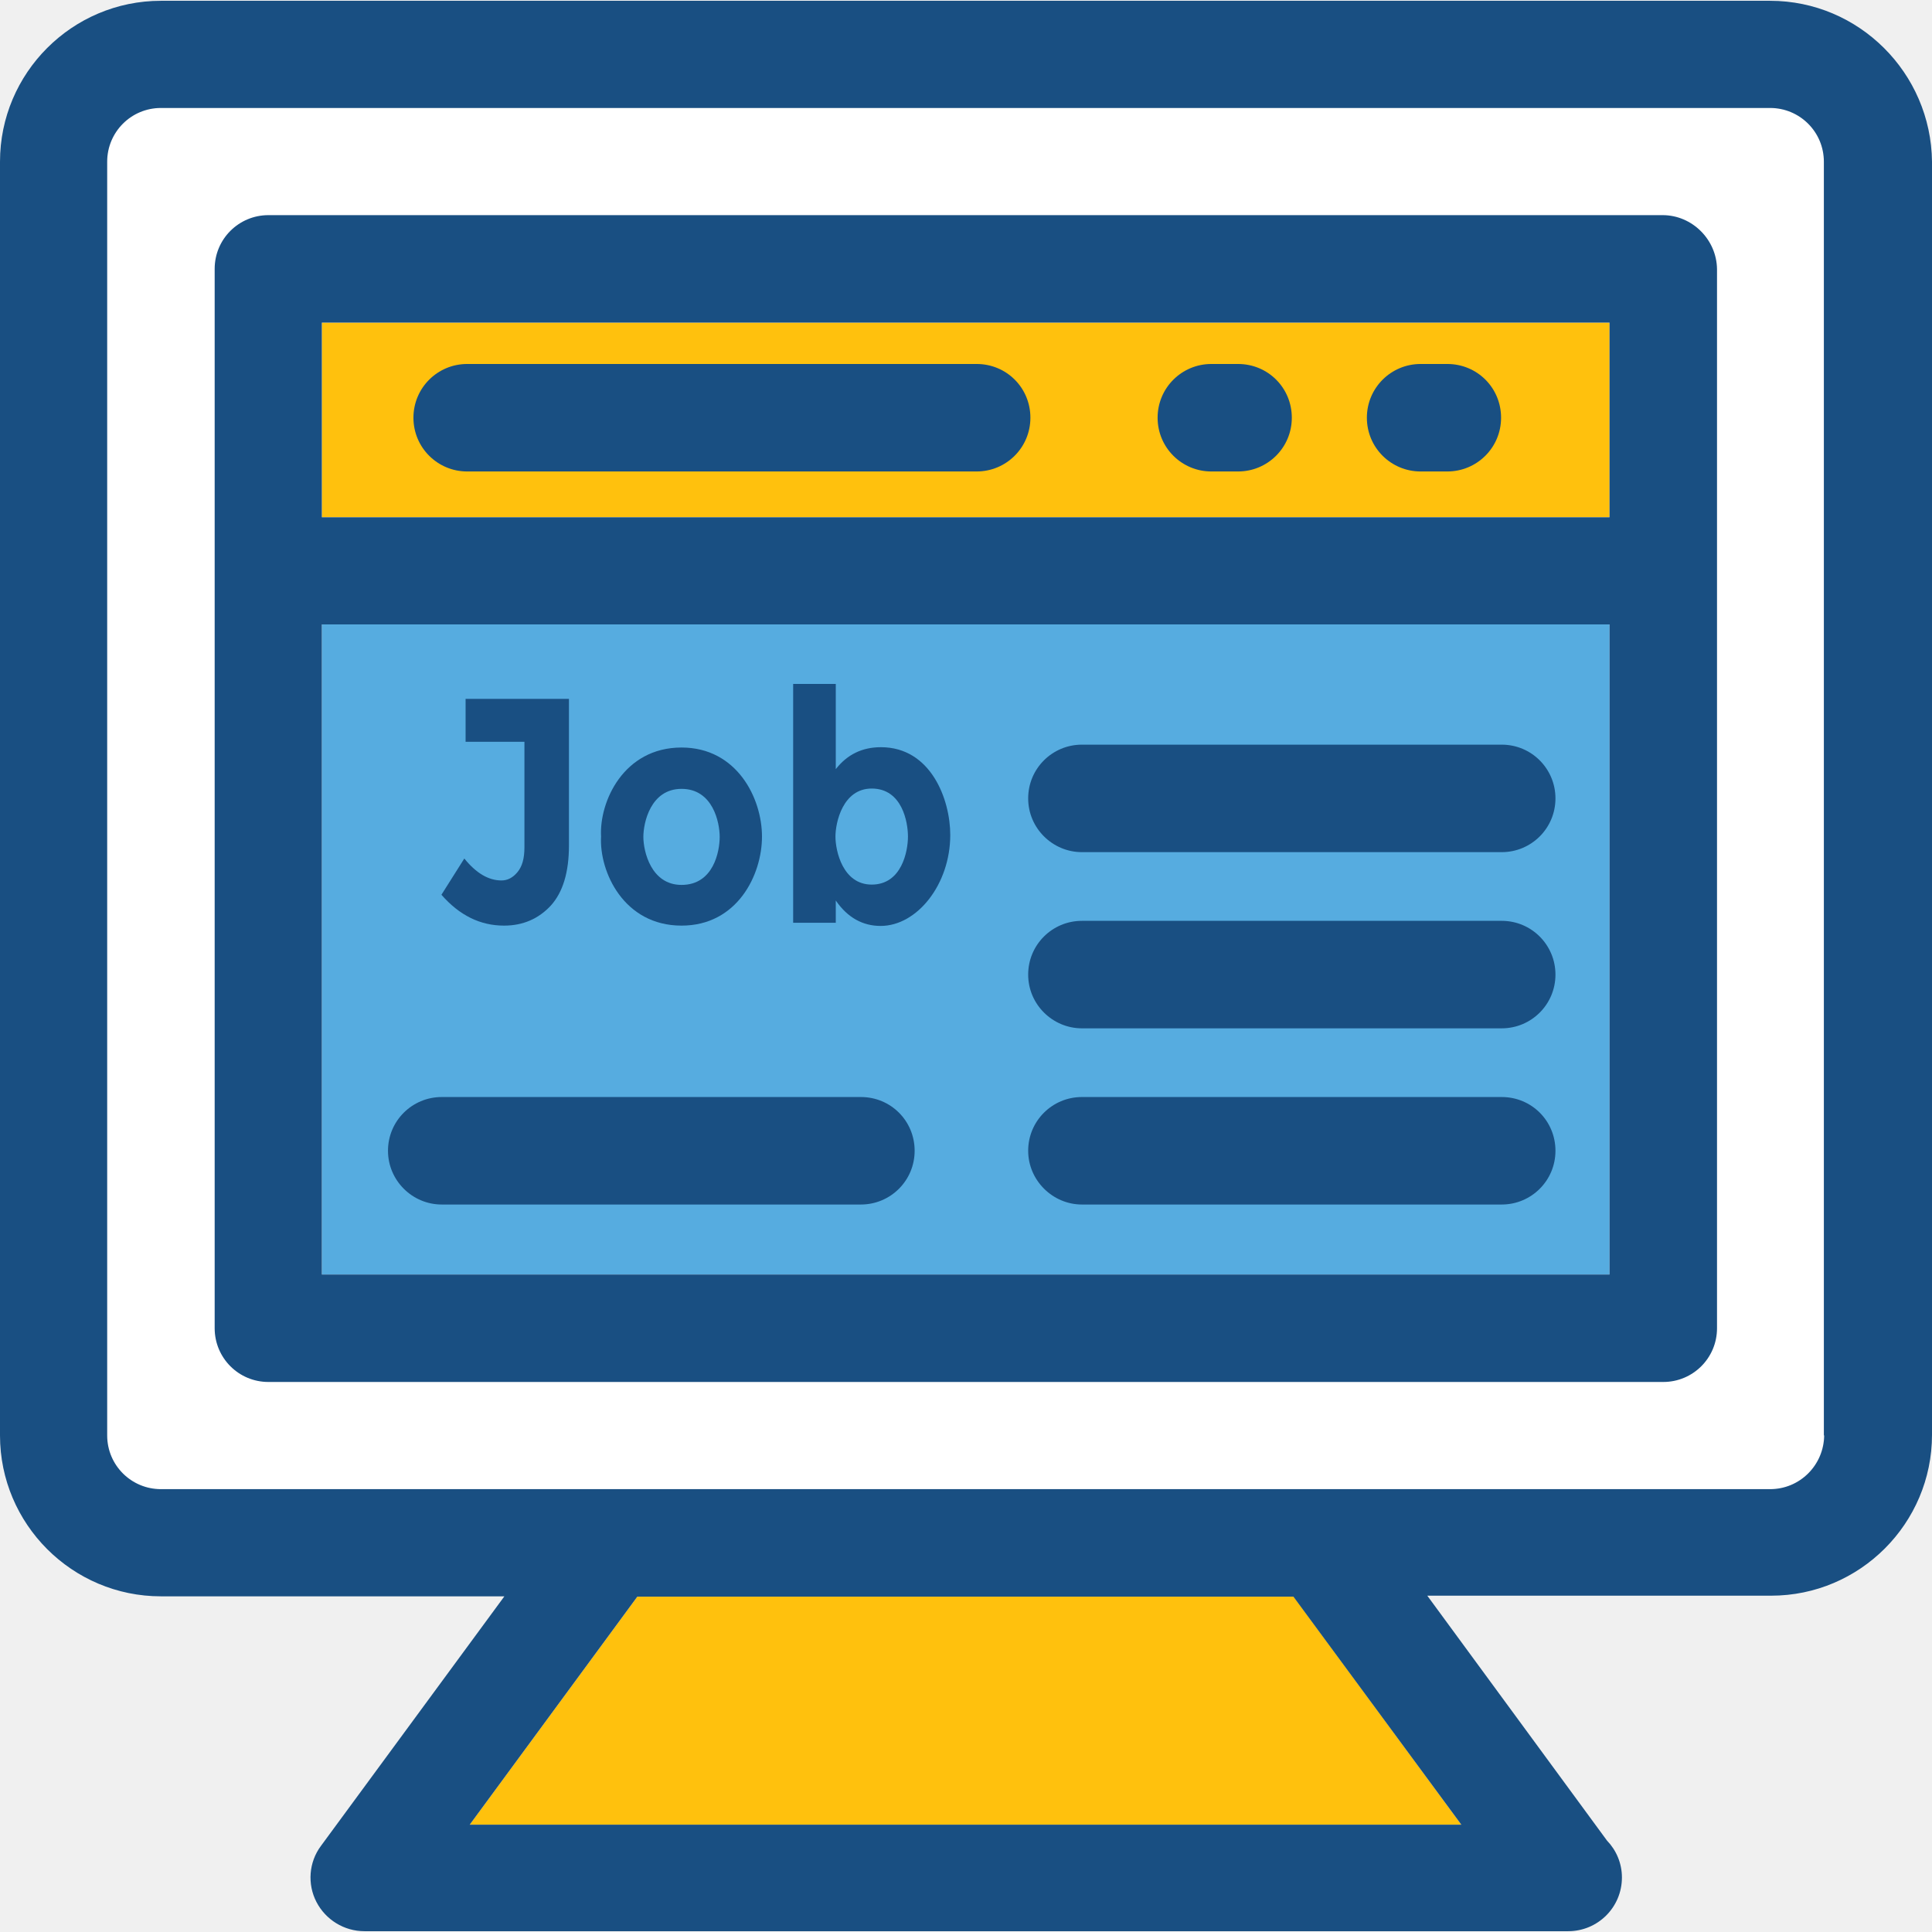
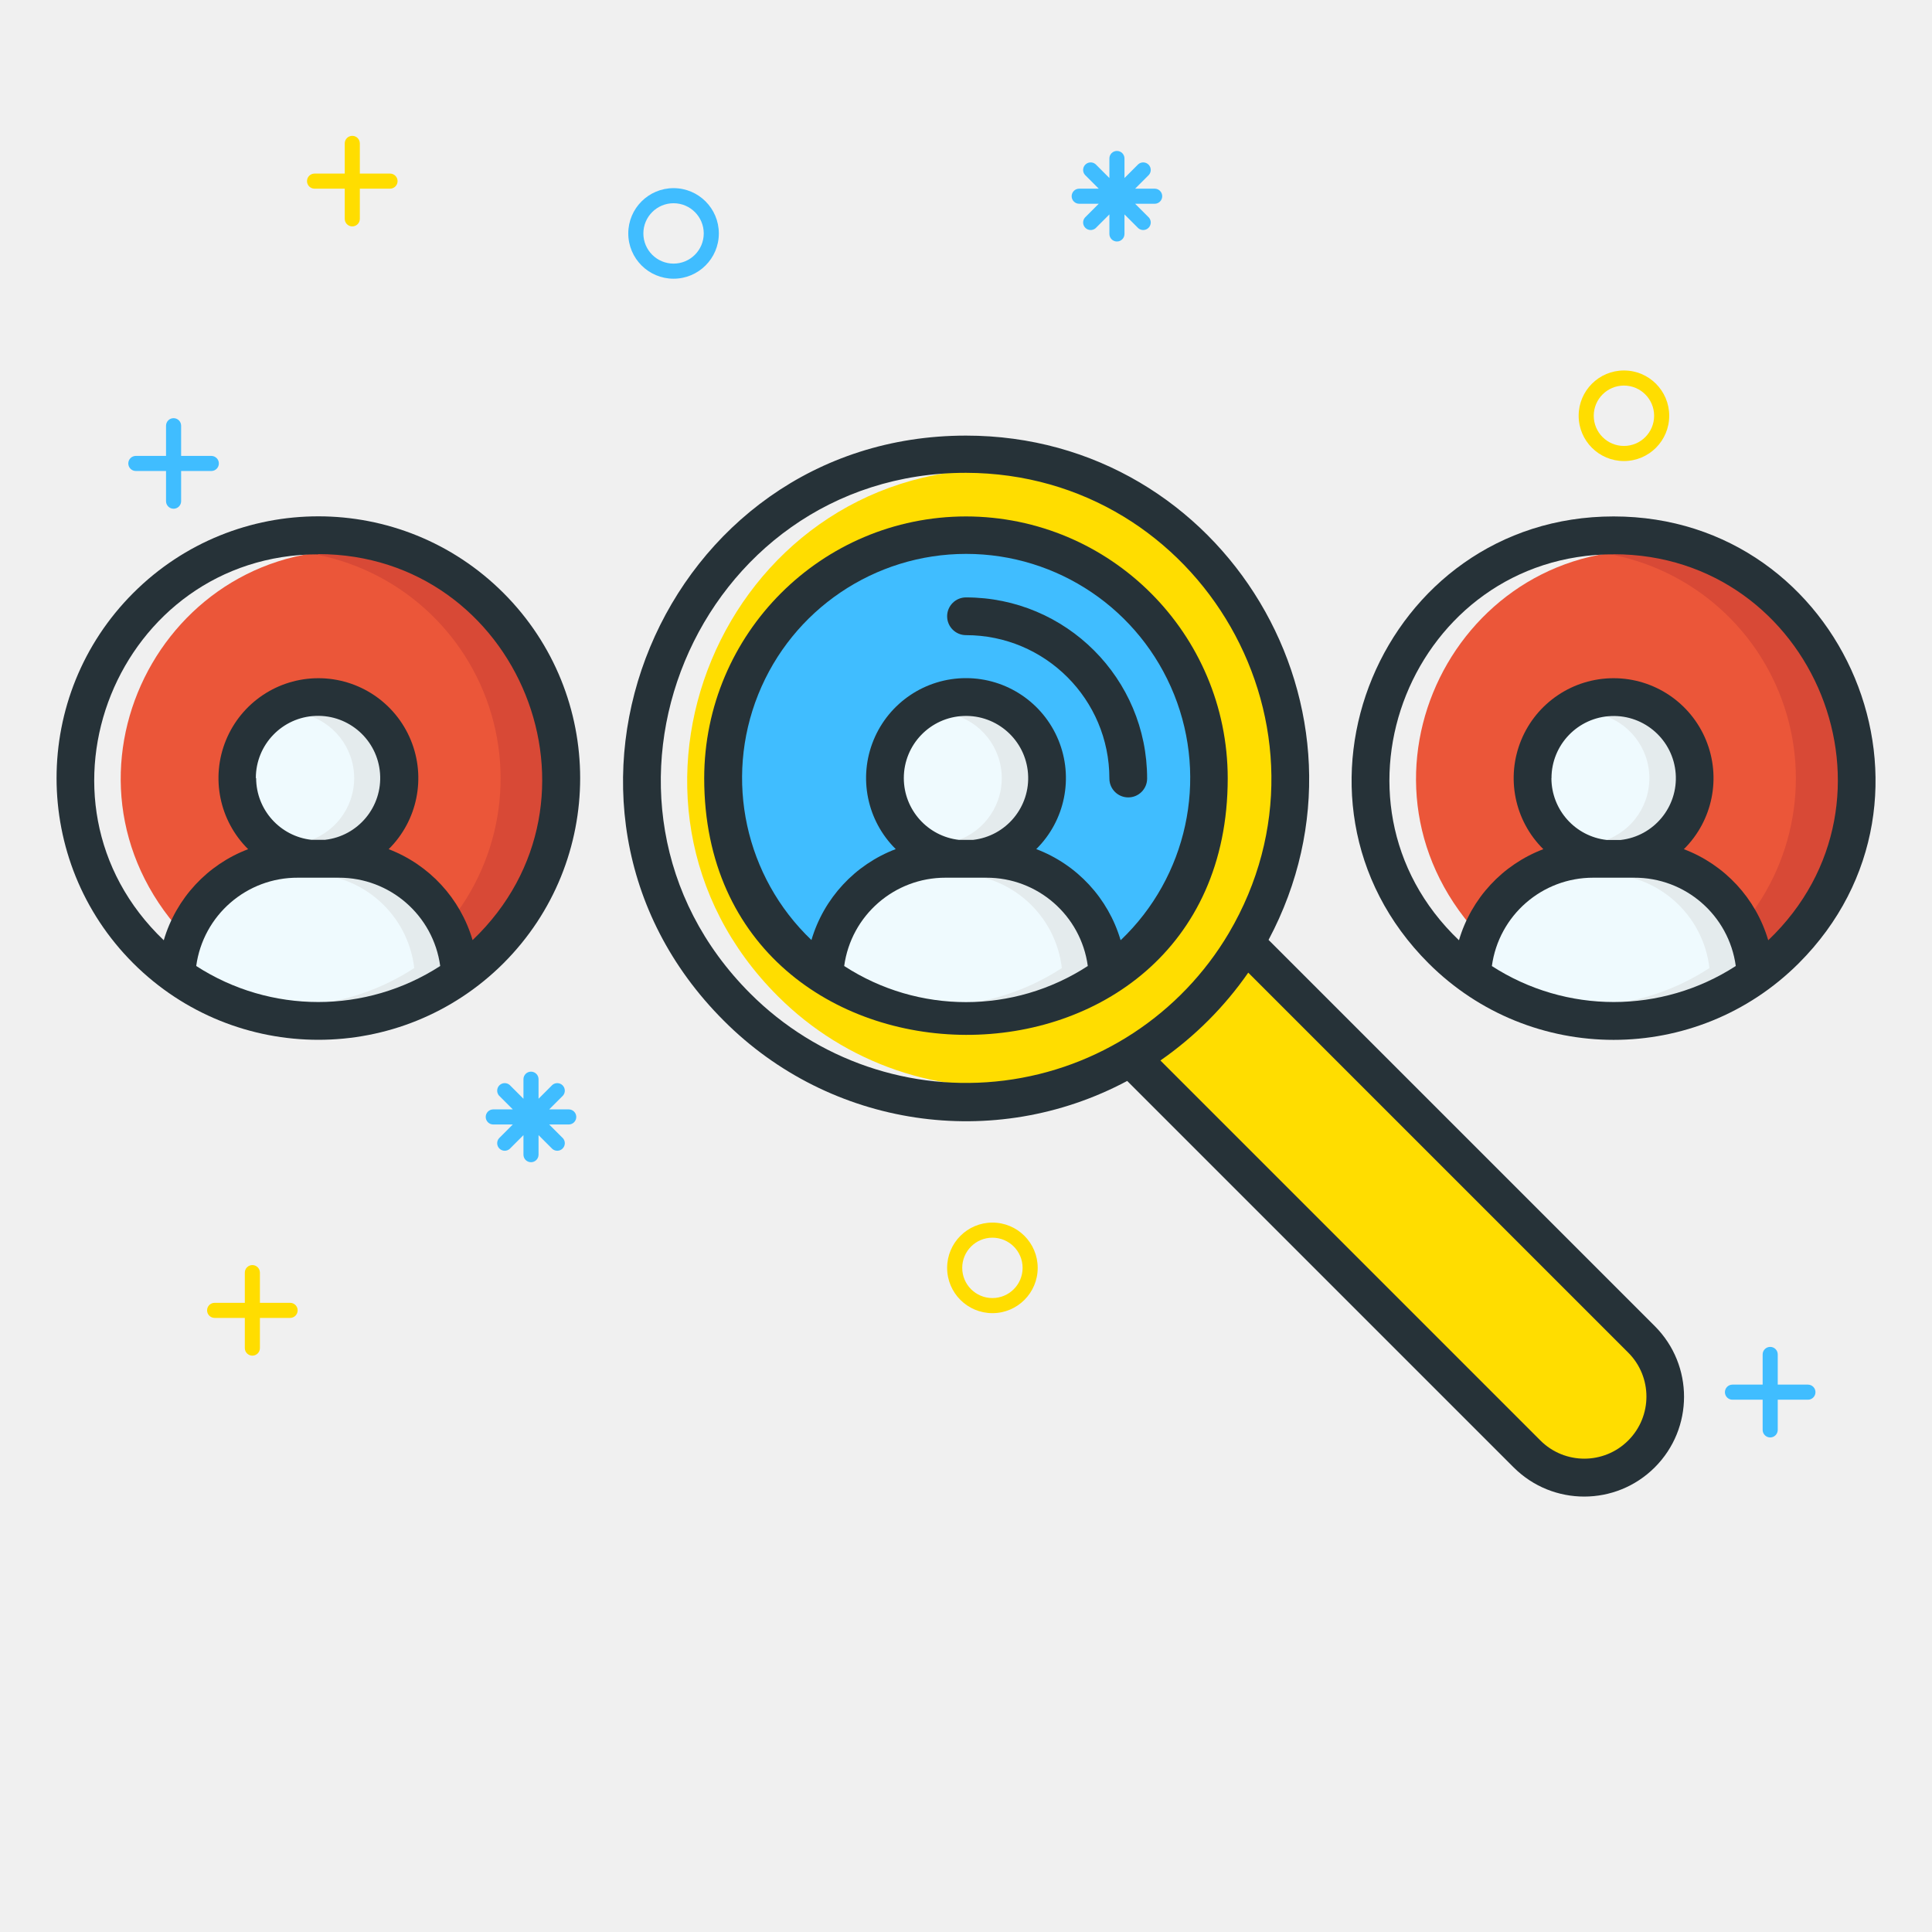
- <svg xmlns="http://www.w3.org/2000/svg" version="1.1" id="Layer_1" x="0px" y="0px" viewBox="0 0 392.727 392.727" style="enable-background:new 0 0 392.727 392.727;" xml:space="preserve">
-   <path style="fill:#FFFFFF;" d="M359.822,21.947H32.711c-6.012,0-10.925,4.848-10.925,10.925v258.909  c0,6.012,4.848,10.925,10.925,10.925h327.111c6.012,0,10.925-4.848,10.925-10.925V32.873  C370.747,26.861,365.834,21.947,359.822,21.947z" />
-   <g>
-     <polygon style="fill:#FFC10D;" points="129.552,324.558 95.483,370.909 297.051,370.909 262.982,324.558  " />
-     <rect x="65.422" y="65.584" style="fill:#FFC10D;" width="261.754" height="39.564" />
-   </g>
-   <rect x="65.422" y="126.933" style="fill:#56ACE0;" width="261.754" height="132.137" />
-   <g>
-     <path style="fill:#194F82;" d="M359.822,0.162H32.711C14.675,0.162,0,14.836,0,32.873v258.909   c0,18.036,14.675,32.711,32.711,32.711h69.818L65.228,375.24c-2.457,3.297-2.78,7.758-0.905,11.378   c1.875,3.62,5.624,5.947,9.762,5.947h244.622h0.065c6.012,0,10.925-4.849,10.925-10.925c0-2.909-1.164-5.56-3.038-7.499   l-36.525-49.778h69.883c18.036,0,32.711-14.675,32.711-32.711V32.873C392.533,14.836,377.859,0.162,359.822,0.162z    M297.051,370.909H95.483l34.069-46.352h133.366L297.051,370.909z M359.822,302.707H32.711c-6.012,0-10.925-4.848-10.925-10.925   V32.873c0-6.012,4.848-10.925,10.925-10.925h327.111c6.012,0,10.925,4.848,10.925,10.925v258.909h0.065   C370.747,297.794,365.899,302.707,359.822,302.707z" />
-     <path style="fill:#194F82;" d="M337.972,43.733H54.562c-6.012,0-10.925,4.848-10.925,10.925v215.337   c0,6.012,4.848,10.925,10.925,10.925h283.539c6.012,0,10.925-4.848,10.925-10.925V54.723   C348.962,48.711,343.984,43.733,337.972,43.733z M327.176,259.071h-0.065H65.422V126.933h261.754V259.071z M327.176,105.147h-0.065   H65.422V65.584h261.754V105.147z" />
-     <path style="fill:#194F82;" d="M138.537,188.154c11.313,0,16.356-10.279,16.356-18.101c0-7.822-5.107-18.101-16.356-18.101   c-11.766,0-16.743,10.99-16.356,18.101C121.794,177.164,126.772,188.154,138.537,188.154z M138.537,160.356   c6.4,0,7.758,6.853,7.758,9.762c0,2.909-1.228,9.762-7.758,9.762c-6.206,0-7.758-6.853-7.758-9.762   C130.78,167.208,132.267,160.356,138.537,160.356z" />
-     <path style="fill:#194F82;" d="M102.465,188.154c3.879,0,7.046-1.422,9.503-4.073c2.457-2.715,3.685-6.788,3.685-12.218v-29.802   h-21.01v8.727h11.96v21.463c0,2.263-0.453,3.879-1.422,5.042c-0.905,1.099-2.004,1.681-3.232,1.681   c-2.651,0-5.172-1.487-7.564-4.461l-4.655,7.37C93.414,186.085,97.616,188.154,102.465,188.154z" />
-     <path style="fill:#194F82;" d="M246.238,95.838h5.43c6.012,0,10.925-4.848,10.925-10.925c0-6.077-4.849-10.925-10.925-10.925h-5.43   c-6.012,0-10.925,4.848-10.925,10.925C235.313,90.99,240.226,95.838,246.238,95.838z" />
-     <path style="fill:#194F82;" d="M94.966,95.838h103.564c6.012,0,10.925-4.848,10.925-10.925c0-6.077-4.848-10.925-10.925-10.925   H94.966c-6.012,0-10.925,4.848-10.925,10.925C84.04,90.99,88.954,95.838,94.966,95.838z" />
-     <path style="fill:#194F82;" d="M288.776,95.838h5.43c6.012,0,10.925-4.848,10.925-10.925c0-6.077-4.848-10.925-10.925-10.925h-5.43   c-6.012,0-10.925,4.848-10.925,10.925C277.851,90.99,282.764,95.838,288.776,95.838z" />
-     <path style="fill:#194F82;" d="M89.794,244.848h85.204c6.012,0,10.925-4.848,10.925-10.925s-4.848-10.925-10.925-10.925H89.794   c-6.012,0-10.925,4.848-10.925,10.925C78.869,239.935,83.782,244.848,89.794,244.848z" />
-     <path style="fill:#194F82;" d="M219.927,244.848h85.333c6.012,0,10.925-4.848,10.925-10.925s-4.848-10.925-10.925-10.925h-85.333   c-6.012,0-10.925,4.848-10.925,10.925C209.002,239.935,213.98,244.848,219.927,244.848z" />
-     <path style="fill:#194F82;" d="M219.927,209.034h85.333c6.012,0,10.925-4.848,10.925-10.925c0-6.012-4.848-10.925-10.925-10.925   h-85.333c-6.012,0-10.925,4.848-10.925,10.925C209.002,204.186,213.98,209.034,219.927,209.034z" />
-     <path style="fill:#194F82;" d="M219.927,173.22h85.333c6.012,0,10.925-4.848,10.925-10.925c0-6.012-4.848-10.925-10.925-10.925   h-85.333c-6.012,0-10.925,4.848-10.925,10.925S213.98,173.22,219.927,173.22z" />
-     <path style="fill:#194F82;" d="M169.891,183.046c2.392,3.491,5.495,5.172,9.115,5.172c7.434,0,14.158-8.469,14.158-18.489   c0-7.24-3.943-17.842-14.093-17.842c-3.814,0-6.853,1.487-9.18,4.461v-17.325h-8.663v48.549h8.663V183.046z M177.196,160.291   c6.206,0,7.37,6.853,7.37,9.762s-1.228,9.762-7.37,9.762c-5.883,0-7.37-6.853-7.37-9.762   C169.826,167.208,171.313,160.291,177.196,160.291z" />
-   </g>
-   <g>
- </g>
-   <g>
- </g>
-   <g>
- </g>
-   <g>
- </g>
-   <g>
- </g>
-   <g>
- </g>
-   <g>
- </g>
-   <g>
- </g>
-   <g>
- </g>
-   <g>
- </g>
-   <g>
- </g>
-   <g>
- </g>
-   <g>
- </g>
-   <g>
- </g>
-   <g>
- </g>
+ <svg xmlns="http://www.w3.org/2000/svg" id="Layer_1" data-name="Layer 1" viewBox="0 0 256 256">
+   <defs>
+     <style>.cls-1{fill:#eb5639;}.cls-2{fill:#d84936;}.cls-3{fill:#effafe;}.cls-4{fill:#fd0;}.cls-5{fill:#40bdff;}.cls-6{fill:#e4ebed;}.cls-7{fill:#263238;}</style>
+   </defs>
+   <path class="cls-1" d="M217.82,72.95c-26.57,0-41.15,32.68-20.24,52.57h40.47C258.95,105.65,244.42,72.95,217.82,72.95Z" />
+   <path class="cls-2" d="M217.82,72.95a31.2,31.2,0,0,0-5,.4,30.22,30.22,0,0,1,15.23,52.17h10C258.95,105.65,244.42,72.95,217.82,72.95Z" />
+   <path class="cls-3" d="M214.76,111.8h0a8.76,8.76,0,1,0-1.9,0Z" />
+   <path class="cls-3" d="M230.49,128.27a14.1,14.1,0,0,0-14-12.47h-5.4a14.1,14.1,0,0,0-14,12.47A30.24,30.24,0,0,0,230.49,128.27Z" />
+   <path class="cls-4" d="M103.07,132a40.91,40.91,0,0,0,64.19-8.15c16.06-27.24-3.64-61.68-35.26-61.68C95.75,62.22,77.31,106.29,103.07,132Z" />
+   <path class="cls-3" d="M130.7,115.8h-5.4a14.1,14.1,0,0,0-14,12.46,30,30,0,0,0,33.35,0A14.11,14.11,0,0,0,130.7,115.8Z" />
+   <path class="cls-3" d="M129,111.8h0a8.76,8.76,0,1,0-1.9,0Z" />
+   <path class="cls-5" d="M148.23,125.5l.59-.57a30.17,30.17,0,0,0-20.83-52,30.22,30.22,0,0,0-30.19,30.19,29.92,29.92,0,0,0,9.36,21.82l.59.57.23-.79A18.08,18.08,0,0,1,118.87,113l.73-.28-.55-.55a12.74,12.74,0,1,1,17.91,0l-.55.55.73.28A18.08,18.08,0,0,1,148,124.72Zm1.22-20.39a2,2,0,0,1-2-2A19.46,19.46,0,0,0,128,83.66a2,2,0,0,1,0-4,23.46,23.46,0,0,1,23.46,23.46A2,2,0,0,1,149.46,105.12Z" />
+   <path class="cls-1" d="M46.19,72.95C19.61,72.95,5,105.63,26,125.52H66.42C87.31,105.65,72.79,72.95,46.19,72.95Z" />
+   <path class="cls-2" d="M46.19,72.95a31.2,31.2,0,0,0-5,.4,30.22,30.22,0,0,1,15.23,52.17h10C87.31,105.65,72.79,72.95,46.19,72.95Z" />
+   <path class="cls-3" d="M43.14,111.8h0a8.76,8.76,0,1,0-1.9,0Z" />
+   <path class="cls-3" d="M25.51,128.27a30.24,30.24,0,0,0,33.36,0,14.11,14.11,0,0,0-14-12.47h-5.4A14.1,14.1,0,0,0,25.51,128.27Z" />
+   <path class="cls-6" d="M42.19,94.37a8.71,8.71,0,0,0-2,.24,8.73,8.73,0,0,1,0,17,9,9,0,0,0,1.06.19h1.9a8.74,8.74,0,0,0-1-17.43Z" />
+   <path class="cls-6" d="M44.89,115.8h-4a14.11,14.11,0,0,1,14,12.47,30.72,30.72,0,0,1-14.77,4.94,30.52,30.52,0,0,0,18.77-4.94A14.11,14.11,0,0,0,44.89,115.8Z" />
+   <path class="cls-6" d="M128,94.37a8.71,8.71,0,0,0-2,.24,8.73,8.73,0,0,1,0,17,9,9,0,0,0,1.06.19H129a8.74,8.74,0,0,0-1-17.43Z" />
+   <path class="cls-6" d="M130.7,115.8h-4a14.11,14.11,0,0,1,14,12.47,30.72,30.72,0,0,1-14.77,4.94,30.52,30.52,0,0,0,18.77-4.94A14.11,14.11,0,0,0,130.7,115.8Z" />
+   <path class="cls-6" d="M213.81,94.37a8.71,8.71,0,0,0-2,.24,8.73,8.73,0,0,1,0,17,9,9,0,0,0,1.06.19h1.9a8.74,8.74,0,0,0-1-17.43Z" />
+   <path class="cls-6" d="M216.51,115.8h-4a14.11,14.11,0,0,1,14,12.47,30.72,30.72,0,0,1-14.77,4.94,30.52,30.52,0,0,0,18.77-4.94A14.11,14.11,0,0,0,216.51,115.8Z" />
+   <path class="cls-4" d="M216.1,191.22a8.72,8.72,0,0,0,0-12.34l-50.77-50.77A45.93,45.93,0,0,1,153,140.45l50.77,50.77A8.72,8.72,0,0,0,216.1,191.22Z" />
+   <path class="cls-7" d="M128,57.72c-40.23,0-60.7,48.92-32.11,77.51a45.34,45.34,0,0,0,53.47,8l51.22,51.22a13.23,13.23,0,0,0,18.71-18.71l-51.2-51.2C184.17,94.34,162.3,57.72,128,57.72Zm87.75,121.51a8.23,8.23,0,1,1-11.64,11.64l-50.35-50.35a46.46,46.46,0,0,0,11.64-11.64Zm-52.93-55.58a40.44,40.44,0,0,1-63.4,8c-25.41-25.41-7.26-69,28.58-69C159.21,62.72,178.7,96.72,162.82,123.65Z" />
+   <path class="cls-7" d="M128,79.16a2.5,2.5,0,0,0,0,5,19,19,0,0,1,19,19,2.5,2.5,0,0,0,5,0,24,24,0,0,0-24-24Z" />
+   <path class="cls-7" d="M128,68.43a34.73,34.73,0,0,0-34.69,34.69c0,45.14,69.37,45.54,69.37,0A34.73,34.73,0,0,0,128,68.43ZM111.86,128A13.53,13.53,0,0,1,125.3,116.3h5.4A13.53,13.53,0,0,1,144.14,128,29.61,29.61,0,0,1,111.86,128Zm7.9-24.9a8.24,8.24,0,1,1,9.17,8.19h-1.85A8.25,8.25,0,0,1,119.76,103.12Zm28.72,21.46a18.48,18.48,0,0,0-11.17-12.05,13.24,13.24,0,1,0-18.62,0,18.48,18.48,0,0,0-11.17,12.05,29.69,29.69,0,1,1,41,0Z" />
+   <path class="cls-7" d="M189.29,127.64a34.71,34.71,0,0,0,49.05,0c21.84-21.84,6.17-59.21-24.53-59.21S167.42,105.78,189.29,127.64Zm8.39.38a13.53,13.53,0,0,1,13.44-11.72h5.4A13.53,13.53,0,0,1,230,128,29.76,29.76,0,0,1,197.67,128Zm7.9-24.91a8.24,8.24,0,1,1,9.17,8.19h-1.85A8.25,8.25,0,0,1,205.57,103.12Zm8.24-29.67c26.6,0,39.88,32.64,20.48,51.15a18.48,18.48,0,0,0-11.18-12.07,13.24,13.24,0,1,0-18.62,0,18.48,18.48,0,0,0-11.18,12.07C173.93,106.08,187.22,73.45,213.81,73.45Z" />
+   <path class="cls-7" d="M66.71,127.64a34.69,34.69,0,1,0-49.05,0A34.73,34.73,0,0,0,66.71,127.64ZM26,128A13.53,13.53,0,0,1,39.49,116.3h5.4A13.53,13.53,0,0,1,58.33,128,29.76,29.76,0,0,1,26,128Zm7.9-24.91a8.24,8.24,0,1,1,9.17,8.19H41.26A8.25,8.25,0,0,1,33.94,103.12Zm8.24-29.67c26.62,0,39.87,32.65,20.48,51.15A18.48,18.48,0,0,0,51.5,112.52a13.24,13.24,0,1,0-18.62,0A18.48,18.48,0,0,0,21.7,124.59C2.31,106.08,15.6,73.45,42.19,73.45Z" />
+   <path class="cls-4" d="M38.44,172.63h-4v-4a1,1,0,0,0-2,0v4h-4a1,1,0,0,0,0,2h4v4a1,1,0,0,0,2,0v-4h4a1,1,0,1,0,0-2Z" />
+   <path class="cls-4" d="M51.68,23h-4V19a1,1,0,1,0-2,0v4h-4a1,1,0,1,0,0,2h4v4a1,1,0,0,0,2,0V25h4a1,1,0,0,0,0-2Z" />
+   <path class="cls-5" d="M28,60.41H24v-4a1,1,0,1,0-2,0v4H18a1,1,0,1,0,0,2h4v4a1,1,0,0,0,2,0v-4h4a1,1,0,0,0,0-2Z" />
+   <path class="cls-5" d="M239.56,183.47h-4v-4a1,1,0,0,0-2,0v4h-4a1,1,0,0,0,0,2h4v4a1,1,0,0,0,2,0v-4h4a1,1,0,0,0,0-2Z" />
+   <path class="cls-5" d="M89.25,36.93a6,6,0,1,1,6-6A6,6,0,0,1,89.25,36.93Zm0-10a4,4,0,1,0,4,4A4,4,0,0,0,89.25,26.93Z" />
+   <path class="cls-4" d="M131.5,174a6,6,0,1,1,6-6A6,6,0,0,1,131.5,174Zm0-10a4,4,0,1,0,4,4A4,4,0,0,0,131.5,164Z" />
+   <path class="cls-4" d="M215.18,61.09a6,6,0,1,1,6-6A6,6,0,0,1,215.18,61.09Zm0-10a4,4,0,1,0,4,4A4,4,0,0,0,215.18,51.09Z" />
+   <path class="cls-5" d="M153,25h-2.59l1.83-1.83a1,1,0,0,0-1.41-1.41L149,23.59V21a1,1,0,0,0-2,0v2.59l-1.83-1.83a1,1,0,0,0-1.41,1.41L145.59,25H143a1,1,0,0,0,0,2h2.59l-1.83,1.83a1,1,0,0,0,1.41,1.41L147,28.41V31a1,1,0,0,0,2,0V28.41l1.83,1.83a1,1,0,0,0,1.41-1.41L150.41,27H153a1,1,0,0,0,0-2Z" />
+   <path class="cls-5" d="M75.36,147H72.77l1.83-1.83a1,1,0,0,0-1.41-1.41l-1.83,1.83V143a1,1,0,0,0-2,0v2.59l-1.83-1.83a1,1,0,0,0-1.41,1.41L67.95,147H65.36a1,1,0,0,0,0,2h2.59l-1.83,1.83a1,1,0,0,0,1.41,1.41l1.83-1.83V153a1,1,0,0,0,2,0v-2.59l1.83,1.83a1,1,0,0,0,1.41-1.41L72.77,149h2.59a1,1,0,0,0,0-2Z" />
</svg>
